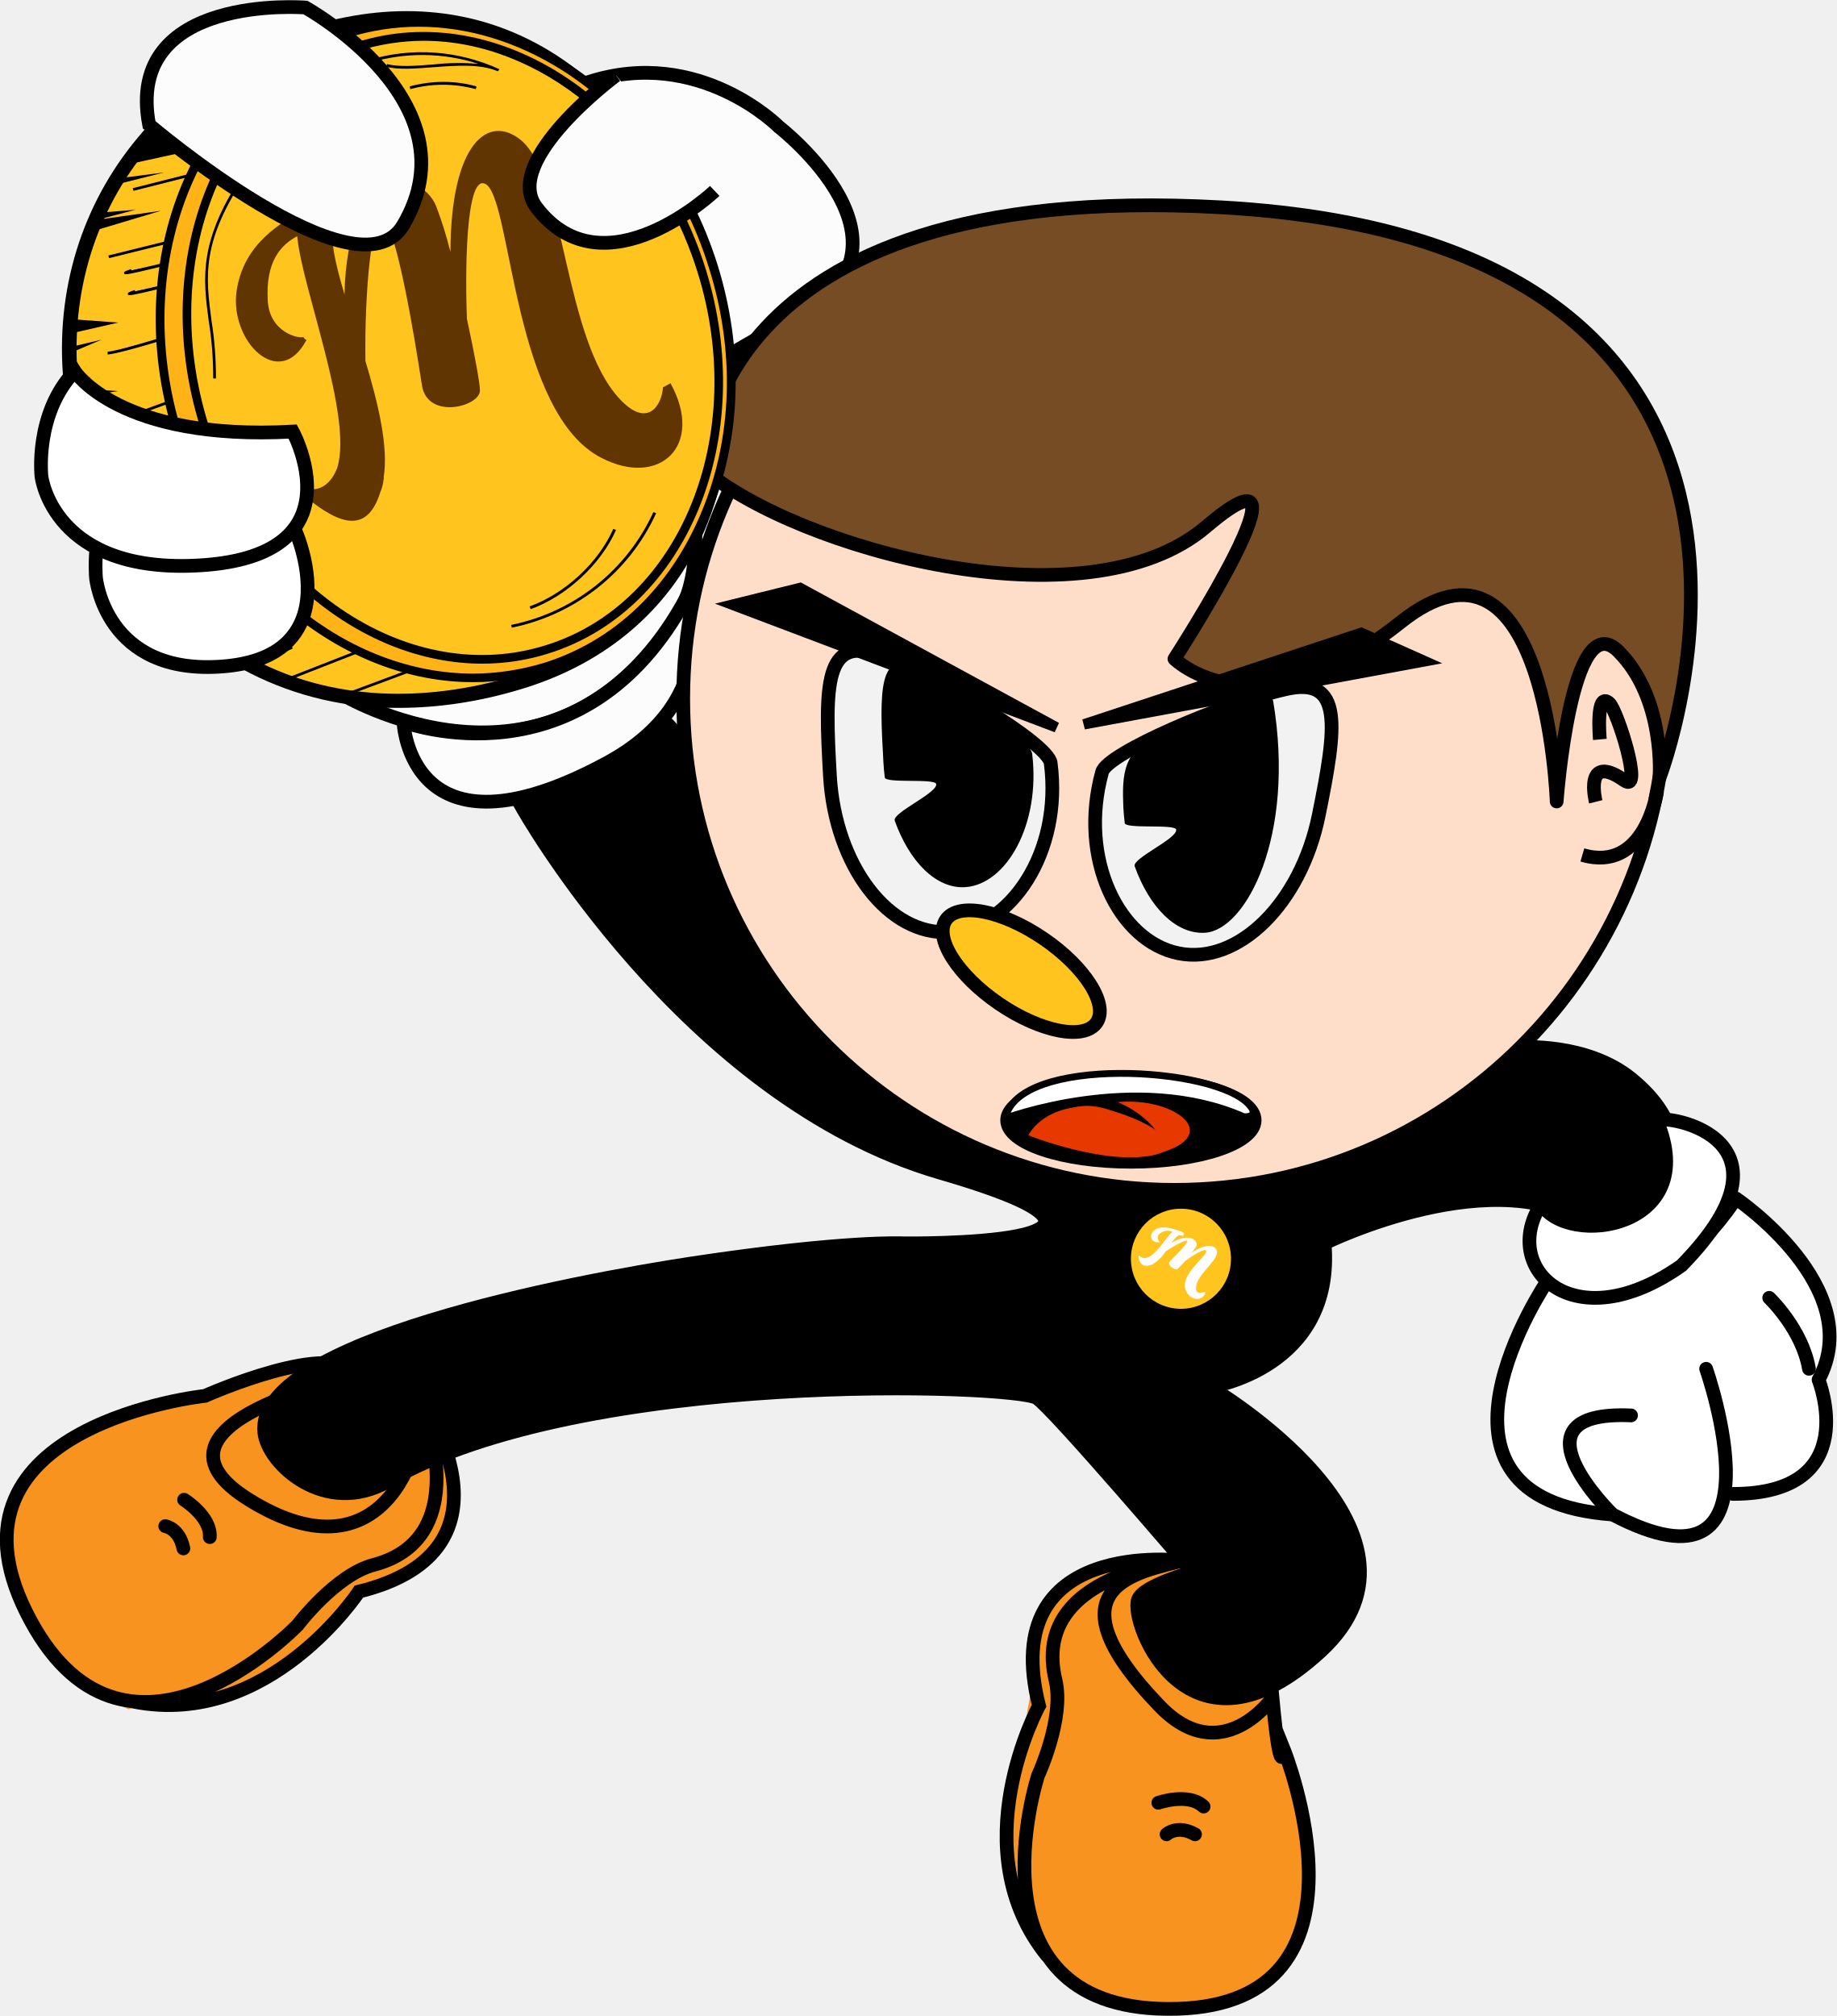
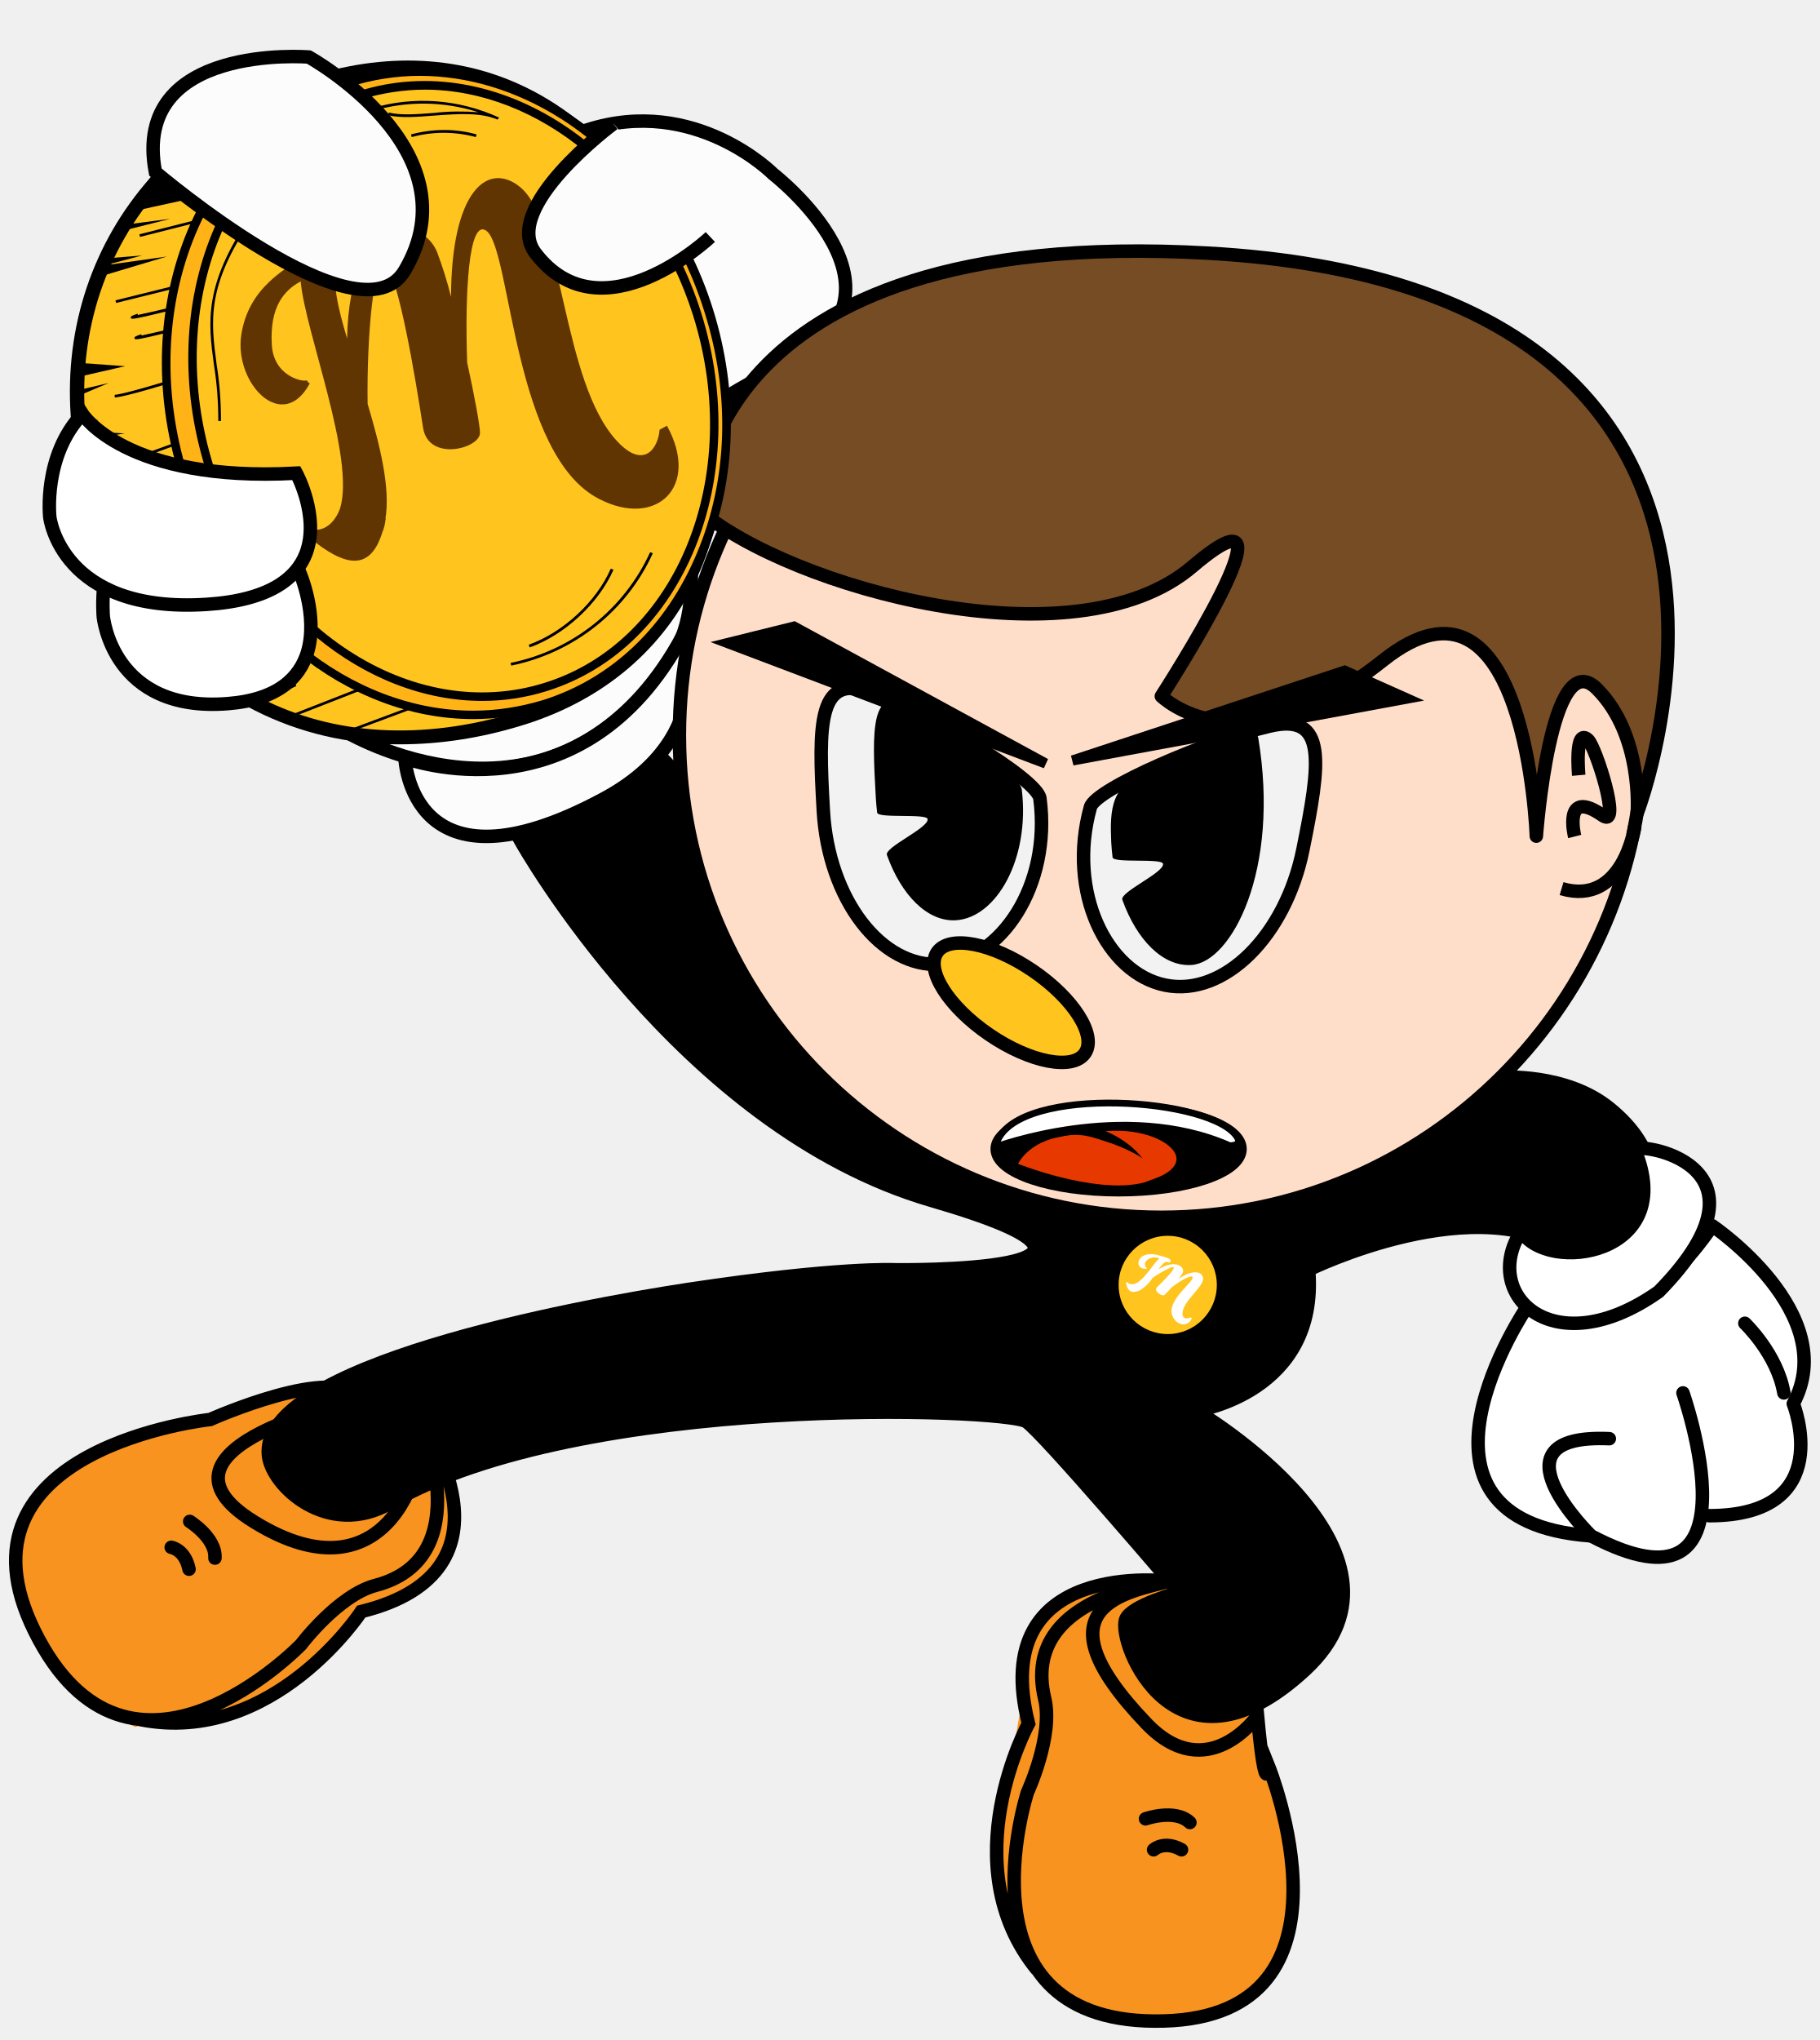
- <svg xmlns="http://www.w3.org/2000/svg" version="1.1" id="Camada_1" x="0px" y="0px" viewBox="0 0 535.8 588.1" style="enable-background:new 0 0 535.8 588.1;" xml:space="preserve">
-   <style type="text/css">
- 	.st0{fill:#F7931E;}
- 	.st1{fill:#F7931E;stroke:#000000;stroke-width:4;stroke-miterlimit:10;}
- 	.st2{fill:none;stroke:#000000;stroke-width:4;stroke-linecap:round;stroke-miterlimit:10;}
- 	.st3{stroke:#000000;stroke-width:4;stroke-miterlimit:10;}
- 	.st4{fill:#FCFCFC;stroke:#000000;stroke-width:4;stroke-miterlimit:10;}
- 	.st5{fill:#FFDEC9;stroke:#000000;stroke-width:4;stroke-miterlimit:10;}
- 	.st6{fill:#754C24;stroke:#000000;stroke-width:4;stroke-linecap:round;stroke-linejoin:round;}
- 	.st7{fill:#FFFFFF;stroke:#000000;stroke-width:4;stroke-linecap:round;stroke-linejoin:round;}
- 	.st8{fill:#FFFFFF;stroke:#000000;stroke-width:4;stroke-miterlimit:10;}
- 	.st9{fill:#FFC41D;}
- 	.st10{fill:#FFFFFF;}
- 	.st11{fill:#E73800;stroke:#000000;stroke-miterlimit:10;}
- 	.st12{fill:#E73800;stroke:#000000;stroke-width:3;stroke-miterlimit:10;}
- 	.st13{fill:#E73800;}
- 	.st14{fill:none;}
- 	.st15{fill:#FFB317;}
- 	.st16{fill:#603502;}
- 	.st17{fill:#FFFFFF;stroke:#000000;stroke-width:2;stroke-miterlimit:10;}
- 	.st18{fill:#F2F2F2;stroke:#000000;stroke-width:4;stroke-miterlimit:10;}
- 	.st19{fill:#FFC41D;stroke:#000000;stroke-width:4;stroke-miterlimit:10;}
- 	.st20{stroke:#000000;stroke-width:3;stroke-linecap:round;stroke-miterlimit:10;}
- </style>
-   <g>
-     <path class="st0" d="M37.5,498.6c0,0-70.8-30.1-9.7-81.2l70.5-19.9l22.4,11.9c0,0,14.5,13.1,4,33.3c-7.1,13.7-29.1,24.8-62.5,50.3   C54.2,499.1,49.6,495.2,37.5,498.6z" />
-     <path class="st1" d="M39,496.4c39.5,7.8,65.7-32.1,65.7-32.1c49.6-12.2,17.5-57.1,17.5-57.1s18,41.1-13.2,49.3   c-11.1,2.9-22.2,17.6-22.2,17.6s-51,52.9-79.2-3.9c-27.1-54.6,52.2-63,52.2-63s37.6-16.8,44.3-5.9c0,0-67.4,14-31.3,36.3   c40.4,25,52.3-17.7,49.4-30.4" />
-     <path class="st0" d="M305.6,570.7c0,0,73.4,45.2,76.2-29.6l-15.6-71.5l-21-14.2c0,0-55.2-13.6-46.4,89.7   C299.5,552.4,304.3,562.1,305.6,570.7z" />
-     <path class="st1" d="M305.6,570.7c-25.4-31.2-2.5-73.1-2.5-73.1c-12.5-49.5,42.1-42.3,42.1-42.3s-44.8,3.4-37.3,34.8   c2.7,11.1-5.1,27.9-5.1,27.9s-22.7,69.8,40.6,68c60.9-1.7,31.1-75.7,31.1-75.7s-0.9,10.9-3.3-15c0,0-14.9,21.2-33,2.3   c-33.8-35.2-5.5-39,7-42.4" />
-     <path class="st2" d="M337.9,525.9c0,0,8.8-3.1,13.2,1.1" />
-     <path class="st2" d="M340.3,535.1c0,0,3.1-2.9,8.3,0" />
-     <path class="st3" d="M443.6,305.5c0,0,19.3-1.4,32.3,9.2c29.7,24.2-2.4,50-10.9,43.6c-27.6-20.8-78.6,4.4-78.6,4.4   c3.1,36.6-33.4,41.9-33.4,41.9s70.7,41.7,32.3,77.1s-55.9-8-53.3-15.1c1.6-4.2,15.9-8,15.9-8s-40.9-48-45.5-50.8   c-6.5-3.9-131.9-8.7-189.2,24.3C94.9,442.6,78,427,77.1,417.8c-2.6-26.5,90.1-44,125.1-49.3c44.6-6.7,61.3-5.8,61.3-5.8   s85.5,1.1,10.8-20.6S152.1,235.2,152.1,235.2s38-14.1,40.4-24.7S277.6,363.7,443.6,305.5z" />
-     <path class="st4" d="M99.5,202.4c0,0,60.4,37,98.3-23.2c12.2-19.8-1.5-57.3-1.5-57.3s-7.6-7.2,34.7-28.4c42-21.1-3.8-56.5-3.8-56.5   S204,13.5,171.8,23.9C127,38.4,150.9,104,150.9,104C161.4,0.8,100.6,8.5,100.6,8.5c1.7,2.8-51.4,24.8-63.5,39.5c0,0,0,0,16.4,9.3   C75.9,70.1,97,96.5,97,95.5s-68.5,10.3-38.7,57.2c11.4,17.9,62.4,27.2,75.7,9.2c16.4-22.2-16.1-52.1-34.1-48.3" />
-     <path class="st4" d="M117.7,210.6c0,0,1.6,42.9,58.9,12.2c35.4-18.9,23.8-48.8,23.8-48.8C170.3,230.4,117.7,210.6,117.7,210.6z" />
-     <circle class="st5" cx="342.6" cy="203.8" r="143.3" />
-     <path class="st6" d="M205.2,136.9c27.4,23.1,111.6,46.6,146.6,16.8s-9.2,38.5-9.2,38.5s23.4,23.2,66-10.7s45.5,52.3,45.5,52.3   s4.2-57.6,18-43.8s12,36.9,12,36.9S544.2,71.1,356.5,60.5C203.7,51.9,205.2,136.9,205.2,136.9z" />
-     <path class="st5" d="M465.5,233.9c0,0-3.7-14.7,8.4-6.2c5.6,3.9-2.1-20.3-4.4-22.5c-4.1-4-2.8,10.5-2.8,10.5" />
-     <path class="st5" d="M483.4,230.8c0,0-3.4,24-21.8,18.6" />
-     <g>
-       <path class="st7" d="M505.5,435.8c38.3,0,25-33.3,25-33.3c14.4-26.9-24.1-52.9-24.1-52.9s-25.8,41-55.1,24.2c0,0-43,63.5,19,68" />
-       <path class="st8" d="M483.4,327.1c-1.1-2.6,45.2,3.2,7.1,42.1c-31.3,22.1-53.1,0.8-40.9-18C457.2,364,496.5,358.4,483.4,327.1z" />
-       <path class="st7" d="M497.7,399.3c0,0,24.5,69.8-27.3,42.5c0,0-31.4-30.5,5.4-28.9" />
-       <path class="st7" d="M516.1,378.6c0,0,9.6,9.1,11.6,20.7" />
-     </g>
-     <g>
-       <circle class="st9" cx="344.5" cy="367.2" r="14.6" />
-       <path class="st10" d="M351.7,377c-1,2.9-4.6,2.4-5.8-0.6c-1.9-4.4,6.2-10,6-11.4c-0.2-1.1-3.5,0.9-6.1,2.8    c-0.7,0.8-1.5,1.6-2.3,2.4c-0.6,0.5-3.3-1.1-2.2-2.3c1.8-1.8,5-4.9,5-5.8c0-0.8-3.7,1.2-6.3,3c-1,1.6-2.3,2.8-3.9,3.8l0,0    c0,0,0,0-0.1,0c-0.2,0.1-0.4,0.2-0.6,0.2l0,0c-2.1,0.6-3-0.5-3.3-2.6c0.1-0.1,0.3-0.2,0.4-0.2c-0.1,0,0.5,1,2.1,0.6    c2.7-0.8,5.6-6,7.4-7.6c-1.3-0.5-2.7-0.3-3.7,0.6c-0.6,0.5-0.8,1.3-0.3,2c0.1,0.1,0.2,0.2,0.3,0.3c0,0.1,0,0.1,0,0.2    c-3.1,0.3-3.2-2.8-1-3.9c2.2-1,4.5-0.1,6.3,0.4c0.6,0.2,2.4,0.7,1.6,1.5c-0.3,0.2-0.6,0.1-1-0.1c-0.8,0.1-1.6,1.1-2.5,2.3    c5.2-3.3,8.2-0.6,7.2,1.1c-0.4,0.6-0.8,1.2-1.2,1.7c4.3-2.9,7-2.2,7.3-0.3c0.4,2.6-6,6.8-6.1,10.5c-0.1,1.9,1.5,1.7,2.2,1.3    L351.7,377z" />
-     </g>
-     <ellipse class="st3" cx="329.9" cy="326.8" rx="36.1" ry="12.1" />
-     <g>
-       <path class="st11" d="M309.9,329.6c0,0,8.3,11.8,26,7.9c26.6-5.9,2.7-23.2-20.5-14C305.3,327.4,309.9,329.6,309.9,329.6z" />
-       <path class="st12" d="M307.8,329.8c0,0,9.7,9.8,24,9.1c16-0.7-3.9-21.6-19.2-17.2C303.3,324.4,307.8,329.8,307.8,329.8z" />
-       <path class="st13" d="M300,331.2c0,0,22.1,8.8,36.4,5.8s-9.8-14.5-20-14.2C303.6,323.2,300,331.2,300,331.2z" />
-     </g>
-     <path class="st2" d="M53.7,437.5c0,0,7.9,4.9,7.5,10.9" />
-     <path class="st2" d="M48.2,445.2c0,0,4.1,0.6,5.3,6.5" />
-     <g>
-       <g>
-         <path class="st9" d="M203.2,74.6c18.7,51.6,3.8,107.8-52.1,124.5c-58.7,17.5-105.6-9.2-124.3-60.8s3.3-105.5,56.6-126     C140.5-9.7,184.5,23,203.2,74.6z" />
-         <path d="M116.2,206.5c-15,0.1-29.8-3.3-43.2-10.1c-22-11.2-38.6-31.1-48.2-57.5C5.2,84.9,29.6,30.7,82.7,10.3     c24.4-9.4,48.3-9.4,69,0c23.6,10.7,42.5,33.3,53.5,63.5c11,30.3,10.3,61.4-1.8,85.5c-10.2,20.3-28.1,34.8-51.6,41.8     C140.2,204.6,128.3,206.5,116.2,206.5z M118.5,7.4c-11.8,0.1-23.4,2.5-34.3,6.9C33.3,33.8,10,85.7,28.8,137.6     C38,163,53.9,182,74.9,192.8c21.7,11.1,47.9,12.6,75.6,4.3c22.4-6.7,39.4-20.4,49.1-39.6c11.6-23,12.2-53,1.6-82.1     c-10.6-29.1-28.8-50.9-51.3-61.1C140.1,9.7,129.4,7.3,118.5,7.4z" />
-       </g>
-       <path d="M20.6,93.1l13.9,1l-14.4,3.3l-0.3,4l9.8-2.3l-9.9,4.2v7.9l6.8-1.2l-6.7,3.2l14.6,0.9L20,116.3    C20,116.3,17.7,101.5,20.6,93.1z" />
-       <polygon points="25,131.5 36.4,128.2 25.6,133.2 27.4,138.3 35.1,137 28.6,141.5 32.3,151.3 41.8,148.6 33.4,154.8 51.8,149.3     35.2,158.9   " />
-       <polygon points="44.6,170.4 62,163.5 46.3,172.5 49,175.5 61.5,170.4 50.1,176.6 52.6,179.1 60.1,175.7 54.8,180.5 67,176.2     56.4,182   " />
-       <g>
-         <line class="st14" x1="28" y1="125" x2="53.5" y2="115.8" />
-         <rect x="27.1" y="120" transform="matrix(0.9401 -0.341 0.341 0.9401 -38.6268 21.0825)" width="27.1" height="0.8" />
-       </g>
-       <g>
-         <line class="st14" x1="71.7" y1="195" x2="85.3" y2="188.8" />
-         <rect x="71" y="191.5" transform="matrix(0.9106 -0.4133 0.4133 0.9106 -72.3079 49.586)" width="14.9" height="0.8" />
-       </g>
-       <g>
-         <line class="st14" x1="101.6" y1="202.4" x2="121.1" y2="195.1" />
-         <rect x="101" y="198.3" transform="matrix(0.937 -0.3494 0.3494 0.937 -62.4058 51.4398)" width="20.8" height="0.8" />
-       </g>
-       <g>
-         <path d="M52.9,69.7l-21.2,5.2" />
-         <rect x="31.4" y="71.9" transform="matrix(0.9707 -0.2402 0.2402 0.9707 -16.1288 12.2755)" width="21.8" height="0.8" />
-       </g>
-       <g>
-         <line class="st14" x1="59.2" y1="50.2" x2="38.8" y2="55.3" />
-         <rect x="38.5" y="52.3" transform="matrix(0.9695 -0.2451 0.2451 0.9695 -11.4177 13.6263)" width="21.1" height="0.8" />
-       </g>
-       <path d="M43.5,36.4l13.2,7.3L37.1,48l-2.4,4l13.2-1.7l-14.3,3.6L29.5,62l10-0.8l-11,2.9l18.4-2.6l-19.7,5.9    C27.2,67.4,36.2,43.6,43.5,36.4z" />
-       <g>
-         <line class="st14" x1="83.6" y1="198.2" x2="107.4" y2="188.9" />
-         <rect x="82.7" y="193.2" transform="matrix(0.9314 -0.3641 0.3641 0.9314 -63.9475 48.0454)" width="25.5" height="0.8" />
-       </g>
-       <g>
-         <line class="st14" x1="42.1" y1="144" x2="59.5" y2="136.7" />
-         <rect x="41.4" y="140" transform="matrix(0.9208 -0.39 0.39 0.9208 -50.7341 30.9333)" width="18.8" height="0.8" />
-       </g>
-       <g>
-         <line class="st14" x1="51" y1="160.1" x2="66.7" y2="152.6" />
-         <rect x="50.1" y="155.9" transform="matrix(0.9029 -0.4299 0.4299 0.9029 -61.4913 40.4525)" width="17.4" height="0.8" />
-       </g>
-       <g>
-         <path d="M50.8,76.4c-21.2,5.2-12.5,2.5-12.5,2.5" />
-         <path d="M36.7,80c-0.4,0-0.5-0.1-0.5-0.3c-0.1-0.4,0.2-0.6,2-1.2l0.1,0.4c1.8-0.4,5.3-1.2,12.4-2.9l0.2,0.8     C40.8,79.3,37.7,80,36.7,80z" />
-       </g>
-       <g>
-         <path d="M51.9,82.5C30.8,87.8,39.4,85,39.4,85" />
-         <path d="M37.8,86.1c-0.4,0-0.5-0.1-0.5-0.3c-0.1-0.4,0.2-0.6,2-1.2l0.1,0.4c1.8-0.4,5.3-1.2,12.4-2.9l0.2,0.8     C41.9,85.4,38.8,86.1,37.8,86.1z" />
-       </g>
-       <g>
-         <path d="M51,97.6c-17.4,5.5-19.5,5.4-19.5,5.4" />
-         <path d="M31.4,103.4L31.4,103.4v-0.8c0.1,0,2.6,0,19.4-5.3l0.3,0.8C34.8,103.2,31.8,103.4,31.4,103.4z" />
-       </g>
-       <g>
-         <line class="st14" x1="78.9" y1="186.7" x2="92.5" y2="180.5" />
-         <rect x="78.2" y="183.2" transform="matrix(0.9106 -0.4133 0.4133 0.9106 -68.2346 51.8175)" width="14.9" height="0.8" />
-       </g>
-       <g>
-         <line class="st14" x1="75.6" y1="183.5" x2="89.2" y2="177.3" />
-         <rect x="74.9" y="180" transform="matrix(0.9106 -0.4133 0.4133 0.9106 -67.2039 50.1702)" width="14.9" height="0.8" />
-       </g>
-       <g>
-         <ellipse transform="matrix(0.9541 -0.2994 0.2994 0.9541 -24.6146 43.575)" class="st15" cx="129.9" cy="102.1" rx="81.8" ry="96.8" />
-         <path d="M138,199c-37.2,0-73.7-28.7-87.3-72C34.5,75.4,56.8,22.3,100.6,8.5c21.2-6.7,44.2-3.2,64.8,9.9     c20.5,13,36.1,33.9,43.9,58.8l0,0c7.8,25,7,51-2.4,73.4s-26.3,38.4-47.5,45.1C152.4,197.9,145.2,199,138,199z M122.1,7.8     c-7,0-14,1.1-20.7,3.2C59,24.3,37.4,76,53.1,126.3c13.2,42.2,48.7,70.2,84.9,70.2c7,0,13.9-1.1,20.6-3.1     c20.5-6.4,36.8-21.9,45.9-43.7c9.2-21.8,10-47.2,2.3-71.6l0,0C199.2,53.6,184,33.2,164,20.5C150.7,12.1,136.3,7.8,122.1,7.8z" />
-       </g>
-       <g>
-         <ellipse transform="matrix(0.9541 -0.2994 0.2994 0.9541 -24.3293 44.2087)" class="st9" cx="132.1" cy="101.5" rx="76" ry="92.2" />
-         <path d="M140.7,193.6c-34.8,0-69.3-27.5-82.3-69C43,75.5,63.5,25.1,104.1,12.3s86.3,16.9,101.7,66l0,0     c15.4,49.2-5.1,99.5-45.7,112.3C153.8,192.6,147.3,193.6,140.7,193.6z M123.6,11.9c-6.3,0-12.6,1-18.7,2.8     C65.6,27.1,45.8,76,60.8,123.9c15,47.8,59.2,76.7,98.5,64.3c39.3-12.3,59.1-61.3,44.1-109.1C190.7,38.8,157.3,11.9,123.6,11.9z" />
-       </g>
-       <path class="st16" d="M195.6,111.8c10,18.2-3.2,30.5-20.1,21.8C150,120.7,149.3,60.3,142.1,54c-5.6-4.6-6.6,19.4-5.9,39    c2.2,10.1,3.8,18.8,3.8,20.8c0.3,4.7-15.2,8.9-16.9-1.3c-2.5-16.3-7.3-44.4-11-48.2c-3.7-3.6-5.8,21.5-5.5,41    c3.7,12.4,6.8,25,5.3,34.1h0.1c0,0.2,0,0.3-0.1,0.4c-0.1,1.2-0.4,2.3-0.8,3.4c-0.1,0-0.1,0-0.1,0.2c-3.7,12-11.3,10.2-21.8,1.6    c0-1,0.1-1.9,0.2-2.8c-0.1,0.6,6,2.2,9-5.8c4.6-15-10.4-52.6-11.7-67.5c-4.9,2.6-9.2,7.5-8.6,18.6c0.4,9.6,9.3,11.4,10.4,10.8    c0.2,0.4,0.5,0.7,0.9,0.9c-8,15-22.4,0.2-20.4-14.2c2.1-14.3,13.1-19.9,20.7-24.7c2.5-1.7,10.6-6.8,11.6,0.6c0,1.9-1.5,3-3.6,3.9    c-1.8,3.9,0,11.7,2.8,21.1c0.7-38,22.2-37.2,26.8-25.6c1.6,4.3,3,8.7,4.1,13.2c0.1-31.9,11.1-40.4,20.6-32.6    c12.9,10.9,12.4,57.8,28.7,75.4c8.3,9,12.4,1.7,12.7-3.3L195.6,111.8z" />
-       <path d="M63,110.4h-0.8c0-5.6-0.4-11.2-1.3-16.7C59.2,81,57.8,70.1,71.5,49.9l0.7,0.5C58.6,70.3,60,80.6,61.7,93.6    C62.6,99.1,63,104.7,63,110.4z" />
-       <path d="M149.3,183.1l-0.2-0.8c18.3-3.7,33.7-15.9,41.5-32.9l0.8,0.3C183.6,166.9,167.9,179.3,149.3,183.1z" />
-       <path d="M154.8,177.7l-0.3-0.8c10.3-3.7,20.1-12.8,24.4-22.6l0.8,0.3C175.3,164.6,165.3,173.9,154.8,177.7z" />
-       <path d="M83.3,171.5c-8.5-7.1-11.6-12.3-15.6-18.9c-1.5-2.6-3.1-5.2-5.2-8.3l0.7-0.5c2.1,3.1,3.7,5.8,5.2,8.3    c3.9,6.5,6.9,11.7,15.4,18.7L83.3,171.5z" />
-       <path d="M145.2,20.8c-5-2.2-12-1.7-18.7-1.2c-5.2,0.4-10.1,0.8-13.8-0.1l0.2-0.8c3.6,0.9,8.5,0.5,13.6,0.1c4.3-0.5,8.7-0.5,13-0.2    c-10.3-3.3-21.3-3.4-31.7-0.3l-0.2-0.8c12.6-3.8,26.1-2.8,38.1,2.7L145.2,20.8z" />
-       <path d="M119.7,26l-0.2-0.8c6.4-1.7,13.1-1.8,19.5,0l-0.2,0.8C132.5,24.3,125.9,24.3,119.7,26z" />
-     </g>
-     <path class="st17" d="M293.3,326.2c0,0,38.2-14.3,69.6-0.4c0,0,4.7,0.2,1.6-3.4C354.6,310.9,296.8,307.9,293.3,326.2z" />
-     <path class="st8" d="M86.4,155.4c0,0,5.6,12.8,2.3,23.8c-2.3,7.4-8.6,14-23.6,15.2C30.6,197.2,28,168.5,28,168.5   s-1.7-18.3,7.7-30.7C35.7,137.8,46,158.2,86.4,155.4z" />
-     <path class="st18" d="M306.5,222.6c3.4,26-11.7,48.2-29.5,49.3s-33.4-19.4-34.9-45.6s-1.7-41.4,14.9-35   C273.9,197.8,305.8,216.9,306.5,222.6z" />
-     <path class="st8" d="M85.4,125.9c0,0,7,12.8,2.9,23.8c-2.8,7.4-10.8,14-29.6,15.2C15.4,167.7,12.1,139,12.1,139s-2.1-18.3,9.7-30.7   C21.8,108.3,34.7,128.7,85.4,125.9z" />
-     <path class="st18" d="M321.5,225.2c-7,25.3,4.9,49.4,22.3,52.9s35.7-14.6,40.9-40.3s7.4-40.8-9.9-36.7   C357.2,205.1,323,219.7,321.5,225.2z" />
-     <ellipse transform="matrix(0.5634 -0.8262 0.8262 0.5634 -103.9754 369.8233)" class="st19" cx="297.9" cy="283.3" rx="11.5" ry="26.6" />
-     <path d="M301.1,219.9c2.5,20.7-7.6,38.2-19.6,38.9c-8.4,0.5-16.2-7.4-20.5-19.4c-0.8-2.3,12.6-8.1,12.1-10.7   c-0.4-1.7-14.8-0.1-15-1.9c-0.2-1.5-0.3-3-0.4-4.5c-1.2-20.8-1.4-32.9,9.8-27.7C278.9,200,300.5,215.4,301.1,219.9z" />
-     <path d="M371.4,204.5c6.6,39.5-8,66.9-19.9,67.6c-8.4,0.5-16.2-7.4-20.5-19.4c-0.8-2.3,12.6-8.1,12.1-10.7   c-0.4-1.7-14.8-0.1-15-1.9c-0.2-1.5-0.3-3-0.4-4.5c-0.4-9.5-0.3-17.8,11.7-21C350.6,211.7,370.6,200,371.4,204.5z" />
-     <polygon class="st20" points="213.6,176.4 308.2,212.2 233.4,171.5  " />
-     <polygon class="st20" points="415.7,192.9 316.2,211.3 397.1,184.6  " />
-     <path class="st4" d="M179.7,22c0,0-33.6,24.9-23.2,38.5c19.7,25.8,52-4.8,52-4.8" />
-     <path class="st4" d="M43.5,36.4c0,0,60.8,51.7,74.1,29.3c21.3-36-28.5-63.5-28.5-63.5S36.2-2.1,43.5,36.4z" />
-   </g>
+ <svg xmlns="http://www.w3.org/2000/svg" width="116" height="130" viewBox="0 0 116 130" fill="none">
+   <path d="M8.62 110.052C8.62 110.052 -6.558 103.599 6.54 92.644L21.654 88.378L26.456 90.929C26.456 90.929 29.565 93.738 27.314 98.068C25.792 101.005 21.075 103.385 13.915 108.851C12.2 110.159 11.214 109.323 8.62 110.052Z" fill="#F7931E" />
+   <path d="M8.941 109.58C17.409 111.253 23.026 102.699 23.026 102.699C33.659 100.083 26.778 90.458 26.778 90.458C26.778 90.458 30.637 99.269 23.948 101.027C21.568 101.648 19.189 104.8 19.189 104.8C19.189 104.8 8.255 116.14 2.21 103.964C-3.6 92.258 13.4 90.458 13.4 90.458C13.4 90.458 21.461 86.856 22.898 89.193C22.898 89.193 8.448 92.194 16.187 96.975C24.848 102.334 27.399 93.18 26.778 90.458" fill="#F7931E" />
+   <path d="M8.941 109.58C17.409 111.253 23.026 102.699 23.026 102.699C33.659 100.083 26.778 90.458 26.778 90.458C26.778 90.458 30.637 99.269 23.948 101.027C21.568 101.648 19.189 104.8 19.189 104.8C19.189 104.8 8.255 116.14 2.21 103.964C-3.6 92.258 13.4 90.458 13.4 90.458C13.4 90.458 21.461 86.856 22.898 89.193C22.898 89.193 8.448 92.194 16.187 96.975C24.848 102.334 27.399 93.18 26.778 90.458" stroke="black" stroke-width="0.859" stroke-miterlimit="10" />
+   <path d="M66.095 125.509C66.095 125.509 81.831 135.198 82.431 119.163L79.086 103.835L74.585 100.791C74.585 100.791 62.751 97.875 64.637 120.02C64.787 121.585 65.816 123.665 66.095 125.509Z" fill="#F7931E" />
+   <path d="M66.095 125.509C60.65 118.82 65.559 109.838 65.559 109.838C62.879 99.226 74.585 100.769 74.585 100.769C74.585 100.769 64.98 101.498 66.588 108.23C67.167 110.609 65.495 114.211 65.495 114.211C65.495 114.211 60.628 129.175 74.199 128.789C87.254 128.424 80.866 112.56 80.866 112.56C80.866 112.56 80.673 114.897 80.158 109.344C80.158 109.344 76.964 113.889 73.084 109.838C65.838 102.291 71.905 101.477 74.585 100.748" fill="#F7931E" />
+   <path d="M66.095 125.509C60.65 118.82 65.559 109.838 65.559 109.838C62.879 99.226 74.585 100.769 74.585 100.769C74.585 100.769 64.98 101.498 66.588 108.23C67.167 110.609 65.495 114.211 65.495 114.211C65.495 114.211 60.628 129.175 74.199 128.789C87.254 128.424 80.866 112.56 80.866 112.56C80.866 112.56 80.673 114.897 80.158 109.344C80.158 109.344 76.964 113.889 73.084 109.838C65.838 102.291 71.905 101.477 74.585 100.748" stroke="black" stroke-width="0.859" stroke-miterlimit="10" />
+   <path d="M73.019 115.905C73.019 115.905 74.906 115.24 75.849 116.14" stroke="black" stroke-width="0.859" stroke-miterlimit="10" stroke-linecap="round" />
+   <path d="M73.534 117.877C73.534 117.877 74.198 117.255 75.313 117.877" stroke="black" stroke-width="0.859" stroke-miterlimit="10" stroke-linecap="round" />
+   <path d="M95.679 68.655C95.679 68.655 99.817 68.355 102.604 70.628C108.971 75.816 102.089 81.347 100.267 79.975C94.35 75.515 83.417 80.918 83.417 80.918C84.081 88.764 76.257 89.9 76.257 89.9C76.257 89.9 91.413 98.84 83.181 106.429C74.949 114.018 71.197 104.714 71.755 103.192C72.098 102.291 75.163 101.477 75.163 101.477C75.163 101.477 66.395 91.186 65.409 90.586C64.016 89.75 37.132 88.721 24.848 95.796C20.925 98.047 17.302 94.702 17.109 92.73C16.552 87.049 36.425 83.297 43.928 82.161C53.489 80.725 57.07 80.918 57.07 80.918C57.07 80.918 75.399 81.154 59.385 76.501C43.371 71.85 33.188 53.584 33.188 53.584C33.188 53.584 41.334 50.562 41.849 48.289C42.363 46.017 60.092 81.132 95.679 68.655Z" fill="black" stroke="black" stroke-width="0.859" stroke-miterlimit="10" />
+   <path d="M21.912 46.553C21.912 46.553 34.86 54.485 42.985 41.579C45.6 37.334 42.663 29.295 42.663 29.295C42.663 29.295 41.034 27.752 50.102 23.207C59.106 18.683 49.288 11.094 49.288 11.094C49.288 11.094 44.314 6.056 37.411 8.286C27.807 11.394 32.931 25.458 32.931 25.458C35.181 3.334 22.147 4.984 22.147 4.984C22.512 5.585 11.128 10.301 8.534 13.453C8.534 13.453 8.534 13.453 12.05 15.446C16.852 18.19 21.375 23.85 21.375 23.636C21.375 23.421 6.691 25.844 13.079 35.898C15.523 39.735 26.456 41.729 29.308 37.87C32.823 33.111 25.856 26.701 21.997 27.516" fill="#FCFCFC" />
+   <path d="M21.912 46.553C21.912 46.553 34.86 54.485 42.985 41.579C45.6 37.334 42.663 29.295 42.663 29.295C42.663 29.295 41.034 27.752 50.102 23.207C59.106 18.683 49.288 11.094 49.288 11.094C49.288 11.094 44.314 6.056 37.411 8.286C27.807 11.394 32.931 25.458 32.931 25.458C35.181 3.334 22.147 4.984 22.147 4.984C22.512 5.585 11.128 10.301 8.534 13.453C8.534 13.453 8.534 13.453 12.05 15.446C16.852 18.19 21.375 23.85 21.375 23.636C21.375 23.421 6.691 25.844 13.079 35.898C15.523 39.735 26.456 41.729 29.308 37.87C32.823 33.111 25.856 26.701 21.997 27.516" stroke="black" stroke-width="0.859" stroke-miterlimit="10" />
+   <path d="M25.813 48.311C25.813 48.311 26.156 57.508 38.44 50.926C46.029 46.874 43.542 40.464 43.542 40.464C37.089 52.555 25.813 48.311 25.813 48.311Z" fill="#FCFCFC" stroke="black" stroke-width="0.859" stroke-miterlimit="10" />
+   <path d="M74.027 77.573C90.993 77.573 104.748 63.819 104.748 46.853C104.748 29.886 90.993 16.132 74.027 16.132C57.06 16.132 43.306 29.886 43.306 46.853C43.306 63.819 57.06 77.573 74.027 77.573Z" fill="#FFDEC9" stroke="black" stroke-width="0.859" stroke-miterlimit="10" />
+   <path d="M44.571 32.511C50.445 37.463 68.496 42.501 75.999 36.112C83.503 29.724 74.027 44.366 74.027 44.366C74.027 44.366 79.043 49.34 88.176 42.072C97.309 34.805 97.93 53.284 97.93 53.284C97.93 53.284 98.831 40.936 101.789 43.894C104.748 46.853 104.362 51.805 104.362 51.805C104.362 51.805 117.246 18.405 77.007 16.132C44.25 14.289 44.571 32.511 44.571 32.511Z" fill="#754C24" stroke="black" stroke-width="0.859" stroke-linecap="round" stroke-linejoin="round" />
+   <path d="M100.374 53.306C100.374 53.306 99.581 50.154 102.175 51.977C103.376 52.813 101.725 47.625 101.232 47.153C100.353 46.295 100.631 49.404 100.631 49.404" fill="#FFDEC9" />
+   <path d="M100.374 53.306C100.374 53.306 99.581 50.154 102.175 51.977C103.376 52.813 101.725 47.625 101.232 47.153C100.353 46.295 100.631 49.404 100.631 49.404" stroke="black" stroke-width="0.859" stroke-miterlimit="10" />
+   <path d="M104.212 52.641C104.212 52.641 103.483 57.786 99.538 56.629L104.212 52.641Z" fill="#FFDEC9" />
+   <path d="M104.212 52.641C104.212 52.641 103.483 57.786 99.538 56.629" stroke="black" stroke-width="0.859" stroke-miterlimit="10" />
+   <path d="M108.949 96.589C117.16 96.589 114.309 89.45 114.309 89.45C117.396 83.683 109.142 78.109 109.142 78.109C109.142 78.109 103.611 86.899 97.33 83.297C97.33 83.297 88.112 96.91 101.403 97.875" fill="white" />
+   <path d="M108.949 96.589C117.16 96.589 114.309 89.45 114.309 89.45C117.396 83.683 109.142 78.109 109.142 78.109C109.142 78.109 103.611 86.899 97.33 83.297C97.33 83.297 88.112 96.91 101.403 97.875" stroke="black" stroke-width="0.859" stroke-linecap="round" stroke-linejoin="round" />
+   <path d="M104.212 73.286C103.976 72.729 113.901 73.972 105.734 82.311C99.023 87.049 94.35 82.483 96.966 78.453C98.595 81.197 107.02 79.996 104.212 73.286Z" fill="white" stroke="black" stroke-width="0.859" stroke-miterlimit="10" />
+   <path d="M107.277 88.764C107.277 88.764 112.529 103.728 101.425 97.875C101.425 97.875 94.693 91.337 102.582 91.68" fill="white" />
+   <path d="M107.277 88.764C107.277 88.764 112.529 103.728 101.425 97.875C101.425 97.875 94.693 91.337 102.582 91.68" stroke="black" stroke-width="0.859" stroke-linecap="round" stroke-linejoin="round" />
+   <path d="M111.222 84.326C111.222 84.326 113.28 86.277 113.709 88.764L111.222 84.326Z" fill="white" />
+   <path d="M111.222 84.326C111.222 84.326 113.28 86.277 113.709 88.764" stroke="black" stroke-width="0.859" stroke-linecap="round" stroke-linejoin="round" />
+   <path d="M74.434 85.013C76.163 85.013 77.564 83.611 77.564 81.883C77.564 80.154 76.163 78.753 74.434 78.753C72.706 78.753 71.304 80.154 71.304 81.883C71.304 83.611 72.706 85.013 74.434 85.013Z" fill="#FFC41D" />
+   <path d="M75.978 83.983C75.763 84.605 74.992 84.498 74.734 83.855C74.327 82.912 76.064 81.711 76.021 81.411C75.978 81.175 75.27 81.604 74.713 82.011C74.563 82.183 74.391 82.354 74.22 82.526C74.091 82.633 73.512 82.29 73.748 82.033C74.134 81.647 74.82 80.982 74.82 80.789C74.82 80.618 74.027 81.046 73.469 81.432C73.255 81.775 72.976 82.033 72.633 82.247C72.633 82.247 72.633 82.247 72.612 82.247C72.569 82.268 72.526 82.29 72.483 82.29C72.033 82.418 71.84 82.183 71.776 81.733C71.797 81.711 71.84 81.69 71.862 81.69C71.84 81.69 71.969 81.904 72.312 81.818C72.891 81.647 73.512 80.532 73.898 80.189C73.62 80.082 73.319 80.125 73.105 80.317C72.976 80.425 72.933 80.596 73.041 80.746C73.062 80.768 73.084 80.789 73.105 80.811C73.105 80.832 73.105 80.832 73.105 80.853C72.441 80.918 72.419 80.253 72.891 80.017C73.362 79.803 73.855 79.996 74.241 80.103C74.37 80.146 74.756 80.253 74.584 80.425C74.52 80.468 74.456 80.446 74.37 80.403C74.198 80.425 74.027 80.639 73.834 80.896C74.949 80.189 75.592 80.768 75.377 81.132C75.292 81.261 75.206 81.389 75.12 81.497C76.042 80.875 76.621 81.025 76.685 81.432C76.771 81.99 75.399 82.89 75.377 83.683C75.356 84.091 75.699 84.048 75.849 83.962L75.978 83.983Z" fill="white" />
+   <path d="M71.304 75.816C75.579 75.816 79.043 74.654 79.043 73.222C79.043 71.789 75.579 70.628 71.304 70.628C67.03 70.628 63.565 71.789 63.565 73.222C63.565 74.654 67.03 75.816 71.304 75.816Z" fill="black" stroke="black" stroke-width="0.859" stroke-miterlimit="10" />
+   <path d="M67.017 73.822C67.017 73.822 68.796 76.351 72.591 75.515C78.293 74.25 73.169 70.542 68.196 72.514C66.031 73.35 67.017 73.822 67.017 73.822Z" fill="#E73800" stroke="black" stroke-width="0.215" stroke-miterlimit="10" />
+   <path d="M66.567 73.865C66.567 73.865 68.646 75.965 71.712 75.815C75.142 75.665 70.876 71.185 67.596 72.128C65.602 72.707 66.567 73.865 66.567 73.865Z" fill="#E73800" stroke="black" stroke-width="0.644" stroke-miterlimit="10" />
+   <path d="M64.894 74.166C64.894 74.166 69.632 76.052 72.698 75.409C75.764 74.766 70.597 72.3 68.41 72.365C65.666 72.451 64.894 74.166 64.894 74.166Z" fill="#E73800" />
+   <path d="M12.093 96.953C12.093 96.953 13.786 98.004 13.701 99.29" stroke="black" stroke-width="0.859" stroke-miterlimit="10" stroke-linecap="round" />
+   <path d="M10.914 98.604C10.914 98.604 11.793 98.733 12.05 99.998" stroke="black" stroke-width="0.859" stroke-miterlimit="10" stroke-linecap="round" />
+   <path d="M44.143 19.156C48.152 30.218 44.958 42.266 32.974 45.846C20.39 49.598 10.336 43.874 6.327 32.812C2.318 21.75 7.034 10.195 18.461 5.8C30.702 1.084 40.135 8.094 44.143 19.156Z" fill="#FFC41D" />
+   <path d="M25.492 47.432C22.276 47.453 19.103 46.724 16.23 45.267C11.514 42.865 7.955 38.599 5.897 32.94C1.695 21.363 6.926 9.744 18.31 5.37C23.541 3.355 28.664 3.355 33.102 5.37C38.161 7.664 42.213 12.509 44.571 18.983C46.929 25.479 46.779 32.146 44.185 37.313C41.999 41.665 38.161 44.773 33.123 46.274C30.637 47.024 28.086 47.432 25.492 47.432ZM25.985 4.749C23.455 4.77 20.968 5.285 18.631 6.228C7.72 10.408 2.724 21.535 6.755 32.661C8.727 38.106 12.136 42.179 16.638 44.495C21.29 46.874 26.907 47.196 32.845 45.416C37.647 43.98 41.291 41.043 43.371 36.927C45.858 31.996 45.986 25.565 43.714 19.326C41.441 13.088 37.54 8.415 32.716 6.228C30.615 5.242 28.321 4.727 25.985 4.749Z" fill="black" />
+   <path d="M4.997 23.121L7.977 23.335L4.89 24.043L4.825 24.9L6.926 24.407L4.804 25.308V27.001L6.262 26.744L4.825 27.43L7.955 27.623L4.868 28.095C4.868 28.095 4.375 24.922 4.997 23.121Z" fill="black" />
+   <path d="M5.94 31.353L8.384 30.646L6.069 31.718L6.455 32.811L8.105 32.532L6.712 33.497L7.505 35.598L9.542 35.019L7.741 36.348L11.685 35.169L8.127 37.227L5.94 31.353Z" fill="black" />
+   <path d="M10.142 39.693L13.872 38.213L10.507 40.143L11.085 40.786L13.765 39.693L11.321 41.022L11.857 41.558L13.465 40.829L12.329 41.858L14.944 40.936L12.672 42.179L10.142 39.693Z" fill="black" />
+   <path d="M11.996 27.904L6.534 29.886L6.592 30.047L12.054 28.066L11.996 27.904Z" fill="black" />
+   <path d="M18.816 43.565L15.907 44.885L15.978 45.041L18.887 43.721L18.816 43.565Z" fill="black" />
+   <path d="M26.522 44.9L22.344 46.458L22.404 46.618L26.582 45.06L26.522 44.9Z" fill="black" />
+   <path d="M11.922 18.105L7.377 19.22L11.922 18.105Z" fill="black" />
+   <path d="M11.896 18.017L7.36 19.139L7.401 19.306L11.938 18.183L11.896 18.017Z" fill="black" />
+   <path d="M13.268 13.822L8.883 14.931L8.925 15.097L13.31 13.988L13.268 13.822Z" fill="black" />
+   <path d="M9.906 10.966L12.736 12.531L8.534 13.453L8.02 14.31L10.85 13.946L7.784 14.717L6.905 16.454L9.049 16.282L6.691 16.904L10.635 16.347L6.412 17.611C6.412 17.611 8.341 12.509 9.906 10.966Z" fill="black" />
+   <path d="M23.556 43.593L18.465 45.584L18.527 45.744L23.619 43.753L23.556 43.593Z" fill="black" />
+   <path d="M13.293 32.397L9.582 33.968L9.649 34.126L13.36 32.554L13.293 32.397Z" fill="black" />
+   <path d="M14.832 35.79L11.464 37.394L11.537 37.549L14.905 35.945L14.832 35.79Z" fill="black" />
+   <path d="M11.471 19.541C6.926 20.656 8.792 20.077 8.792 20.077L11.471 19.541Z" fill="black" />
+   <path d="M8.448 20.313C8.363 20.313 8.341 20.291 8.341 20.248C8.32 20.163 8.384 20.12 8.77 19.991L8.791 20.077C9.177 19.991 9.928 19.82 11.45 19.455L11.493 19.627C9.327 20.163 8.663 20.313 8.448 20.313Z" fill="black" />
+   <path d="M11.707 20.849C7.184 21.985 9.027 21.385 9.027 21.385L11.707 20.849Z" fill="black" />
+   <path d="M8.684 21.62C8.598 21.62 8.577 21.599 8.577 21.556C8.556 21.47 8.62 21.427 9.006 21.299L9.027 21.384C9.413 21.299 10.163 21.127 11.685 20.763L11.728 20.934C9.563 21.47 8.899 21.62 8.684 21.62Z" fill="black" />
+   <path d="M11.515 24.087C7.784 25.266 7.334 25.245 7.334 25.245L11.515 24.087Z" fill="black" />
+   <path d="M7.312 25.329V25.158C7.334 25.158 7.87 25.158 11.471 24.021L11.536 24.193C8.041 25.286 7.398 25.329 7.312 25.329Z" fill="black" />
+   <path d="M20.359 41.785L17.45 43.105L17.521 43.262L20.43 41.941L20.359 41.785Z" fill="black" />
+   <path d="M19.652 41.1L16.744 42.42L16.814 42.576L19.723 41.256L19.652 41.1Z" fill="black" />
+   <path d="M34.64 44.849C43.88 41.95 48.59 30.734 45.158 19.799C41.727 8.864 31.454 2.351 22.214 5.25C12.973 8.15 8.264 19.365 11.695 30.3C15.127 41.235 25.399 47.749 34.64 44.849Z" fill="#FFB317" />
+   <path d="M30.165 45.824C22.19 45.824 14.365 39.671 11.45 30.389C7.977 19.326 12.757 7.943 22.147 4.985C26.692 3.548 31.623 4.298 36.039 7.107C40.434 9.894 43.778 14.374 45.45 19.712C47.122 25.072 46.951 30.646 44.936 35.448C42.921 40.25 39.298 43.68 34.753 45.116C33.252 45.588 31.709 45.824 30.165 45.824ZM26.756 4.834C25.256 4.834 23.755 5.07 22.319 5.52C13.229 8.372 8.598 19.455 11.964 30.238C14.794 39.285 22.404 45.288 30.165 45.288C31.666 45.288 33.145 45.052 34.581 44.623C38.976 43.251 42.47 39.928 44.421 35.255C46.394 30.581 46.565 25.136 44.914 19.905C43.285 14.653 40.026 10.28 35.739 7.557C32.888 5.756 29.801 4.834 26.756 4.834Z" fill="black" />
+   <path d="M34.817 43.78C43.403 41.086 47.713 30.459 44.444 20.044C41.176 9.628 31.567 3.369 22.982 6.063C14.396 8.757 10.086 19.384 13.354 29.8C16.623 40.215 26.232 46.474 34.817 43.78Z" fill="#FFC41D" />
+   <path d="M30.744 44.666C23.283 44.666 15.887 38.771 13.1 29.874C9.799 19.348 14.194 8.543 22.898 5.799C31.601 3.055 41.398 9.422 44.7 19.948C48.001 30.496 43.607 41.279 34.903 44.023C33.552 44.452 32.159 44.666 30.744 44.666ZM27.078 5.713C25.727 5.713 24.377 5.928 23.069 6.314C14.644 8.972 10.399 19.455 13.615 29.724C16.831 39.971 26.306 46.167 34.731 43.509C43.156 40.872 47.401 30.367 44.185 20.12C41.463 11.48 34.303 5.713 27.078 5.713Z" fill="black" />
+   <path d="M42.513 27.13C44.657 31.032 41.827 33.669 38.204 31.803C32.737 29.038 32.587 16.089 31.044 14.739C29.843 13.753 29.629 18.898 29.779 23.1C30.251 25.265 30.594 27.13 30.594 27.559C30.658 28.566 27.335 29.467 26.971 27.28C26.435 23.786 25.406 17.762 24.613 16.947C23.819 16.175 23.369 21.556 23.433 25.736C24.227 28.395 24.891 31.096 24.57 33.047H24.591C24.591 33.09 24.591 33.111 24.57 33.133C24.548 33.39 24.484 33.626 24.398 33.861C24.377 33.861 24.377 33.861 24.377 33.904C23.584 36.477 21.954 36.091 19.703 34.247C19.703 34.033 19.725 33.84 19.746 33.647C19.725 33.776 21.032 34.119 21.676 32.404C22.662 29.188 19.446 21.127 19.167 17.933C18.117 18.49 17.195 19.541 17.324 21.921C17.409 23.979 19.317 24.364 19.553 24.236C19.596 24.322 19.66 24.386 19.746 24.429C18.031 27.644 14.944 24.472 15.373 21.385C15.823 18.319 18.181 17.118 19.811 16.089C20.346 15.725 22.083 14.632 22.297 16.218C22.297 16.625 21.976 16.861 21.526 17.054C21.14 17.89 21.526 19.562 22.126 21.578C22.276 13.431 26.885 13.603 27.871 16.089C28.214 17.011 28.514 17.954 28.75 18.919C28.771 12.081 31.13 10.258 33.166 11.93C35.932 14.267 35.825 24.322 39.319 28.095C41.098 30.024 41.977 28.459 42.042 27.387L42.513 27.13Z" fill="#603502" />
+   <path d="M14.086 26.83H13.915C13.915 25.629 13.829 24.429 13.636 23.25C13.272 20.527 12.972 18.19 15.909 13.86L16.059 13.967C13.143 18.233 13.443 20.441 13.808 23.228C14.001 24.407 14.086 25.608 14.086 26.83Z" fill="black" />
+   <path d="M32.588 42.415L32.545 42.244C36.468 41.451 39.769 38.835 41.441 35.191L41.613 35.255C39.941 38.942 36.575 41.601 32.588 42.415Z" fill="black" />
+   <path d="M33.767 41.258L33.702 41.086C35.91 40.293 38.011 38.342 38.933 36.241L39.105 36.305C38.161 38.449 36.018 40.443 33.767 41.258Z" fill="black" />
+   <path d="M18.438 39.928C16.616 38.406 15.951 37.292 15.094 35.877C14.773 35.319 14.429 34.762 13.979 34.097L14.129 33.99C14.579 34.655 14.922 35.233 15.244 35.77C16.08 37.163 16.723 38.278 18.546 39.778L18.438 39.928Z" fill="black" />
+   <path d="M31.709 7.621C30.637 7.15 29.136 7.257 27.7 7.364C26.585 7.45 25.535 7.536 24.741 7.343L24.784 7.171C25.556 7.364 26.606 7.278 27.7 7.193C28.622 7.085 29.565 7.085 30.487 7.15C28.279 6.442 25.92 6.421 23.691 7.085L23.648 6.914C26.349 6.099 29.243 6.314 31.816 7.493L31.709 7.621Z" fill="black" />
+   <path d="M26.242 8.736L26.199 8.565C27.571 8.2 29.007 8.179 30.379 8.565L30.337 8.736C28.986 8.372 27.571 8.372 26.242 8.736Z" fill="black" />
+   <path d="M63.458 73.093C63.458 73.093 71.647 70.027 78.379 73.007C78.379 73.007 79.386 73.05 78.722 72.278C76.6 69.813 64.209 69.17 63.458 73.093Z" fill="white" stroke="black" stroke-width="0.43" stroke-miterlimit="10" />
+   <path d="M19.103 36.477C19.103 36.477 20.303 39.221 19.596 41.579C19.103 43.166 17.752 44.58 14.537 44.838C7.14 45.438 6.583 39.285 6.583 39.285C6.583 39.285 6.219 35.362 8.234 32.704C8.234 32.704 10.442 37.077 19.103 36.477Z" fill="white" stroke="black" stroke-width="0.859" stroke-miterlimit="10" />
+   <path d="M66.288 50.883C67.017 56.457 63.78 61.216 59.964 61.452C56.148 61.688 52.803 57.293 52.482 51.676C52.16 46.06 52.117 42.801 55.676 44.173C59.299 45.567 66.138 49.661 66.288 50.883Z" fill="#F2F2F2" stroke="black" stroke-width="0.859" stroke-miterlimit="10" />
+   <path d="M18.889 30.153C18.889 30.153 20.389 32.897 19.51 35.255C18.91 36.841 17.195 38.256 13.165 38.514C3.882 39.114 3.175 32.961 3.175 32.961C3.175 32.961 2.724 29.038 5.254 26.38C5.254 26.38 8.02 30.753 18.889 30.153Z" fill="white" stroke="black" stroke-width="0.859" stroke-miterlimit="10" />
+   <path d="M69.504 51.441C68.003 56.864 70.554 62.031 74.284 62.781C78.014 63.532 81.938 59.651 83.052 54.142C84.167 48.632 84.639 45.395 80.93 46.274C77.157 47.132 69.825 50.261 69.504 51.441Z" fill="#F2F2F2" stroke="black" stroke-width="0.859" stroke-miterlimit="10" />
+   <path d="M69.161 67.111C69.928 65.986 68.44 63.636 65.838 61.861C63.236 60.087 60.505 59.56 59.738 60.685C58.971 61.81 60.458 64.161 63.06 65.935C65.662 67.709 68.394 68.236 69.161 67.111Z" fill="#FFC41D" stroke="black" stroke-width="0.859" stroke-miterlimit="10" />
+   <path d="M65.13 50.304C65.666 54.742 63.501 58.494 60.928 58.644C59.128 58.751 57.455 57.057 56.534 54.485C56.362 53.992 59.235 52.748 59.128 52.191C59.042 51.827 55.955 52.169 55.912 51.784C55.869 51.462 55.848 51.141 55.826 50.819C55.569 46.36 55.526 43.766 57.927 44.881C60.371 46.038 65.002 49.34 65.13 50.304Z" fill="black" />
+   <path d="M80.201 47.003C81.616 55.471 78.486 61.345 75.935 61.495C74.134 61.602 72.462 59.909 71.54 57.336C71.369 56.843 74.241 55.599 74.134 55.042C74.048 54.678 70.961 55.021 70.918 54.635C70.876 54.313 70.854 53.992 70.833 53.67C70.747 51.633 70.768 49.854 73.341 49.168C75.742 48.547 80.03 46.038 80.201 47.003Z" fill="black" />
+   <path d="M46.372 40.979L66.652 48.654L50.617 39.928L46.372 40.979Z" fill="black" stroke="black" stroke-width="0.644" stroke-miterlimit="10" stroke-linecap="round" />
+   <path d="M89.698 44.516L68.367 48.461L85.711 42.737L89.698 44.516Z" fill="black" stroke="black" stroke-width="0.644" stroke-miterlimit="10" stroke-linecap="round" />
+   <path d="M39.105 7.879C39.105 7.879 31.901 13.217 34.131 16.132C38.354 21.663 45.279 15.103 45.279 15.103" fill="#FCFCFC" />
+   <path d="M39.105 7.879C39.105 7.879 31.901 13.217 34.131 16.132C38.354 21.663 45.279 15.103 45.279 15.103" stroke="black" stroke-width="0.859" stroke-miterlimit="10" />
+   <path d="M9.906 10.966C9.906 10.966 22.94 22.049 25.792 17.247C30.358 9.529 19.682 3.634 19.682 3.634C19.682 3.634 8.341 2.712 9.906 10.966Z" fill="#FCFCFC" stroke="black" stroke-width="0.859" stroke-miterlimit="10" />
</svg>
